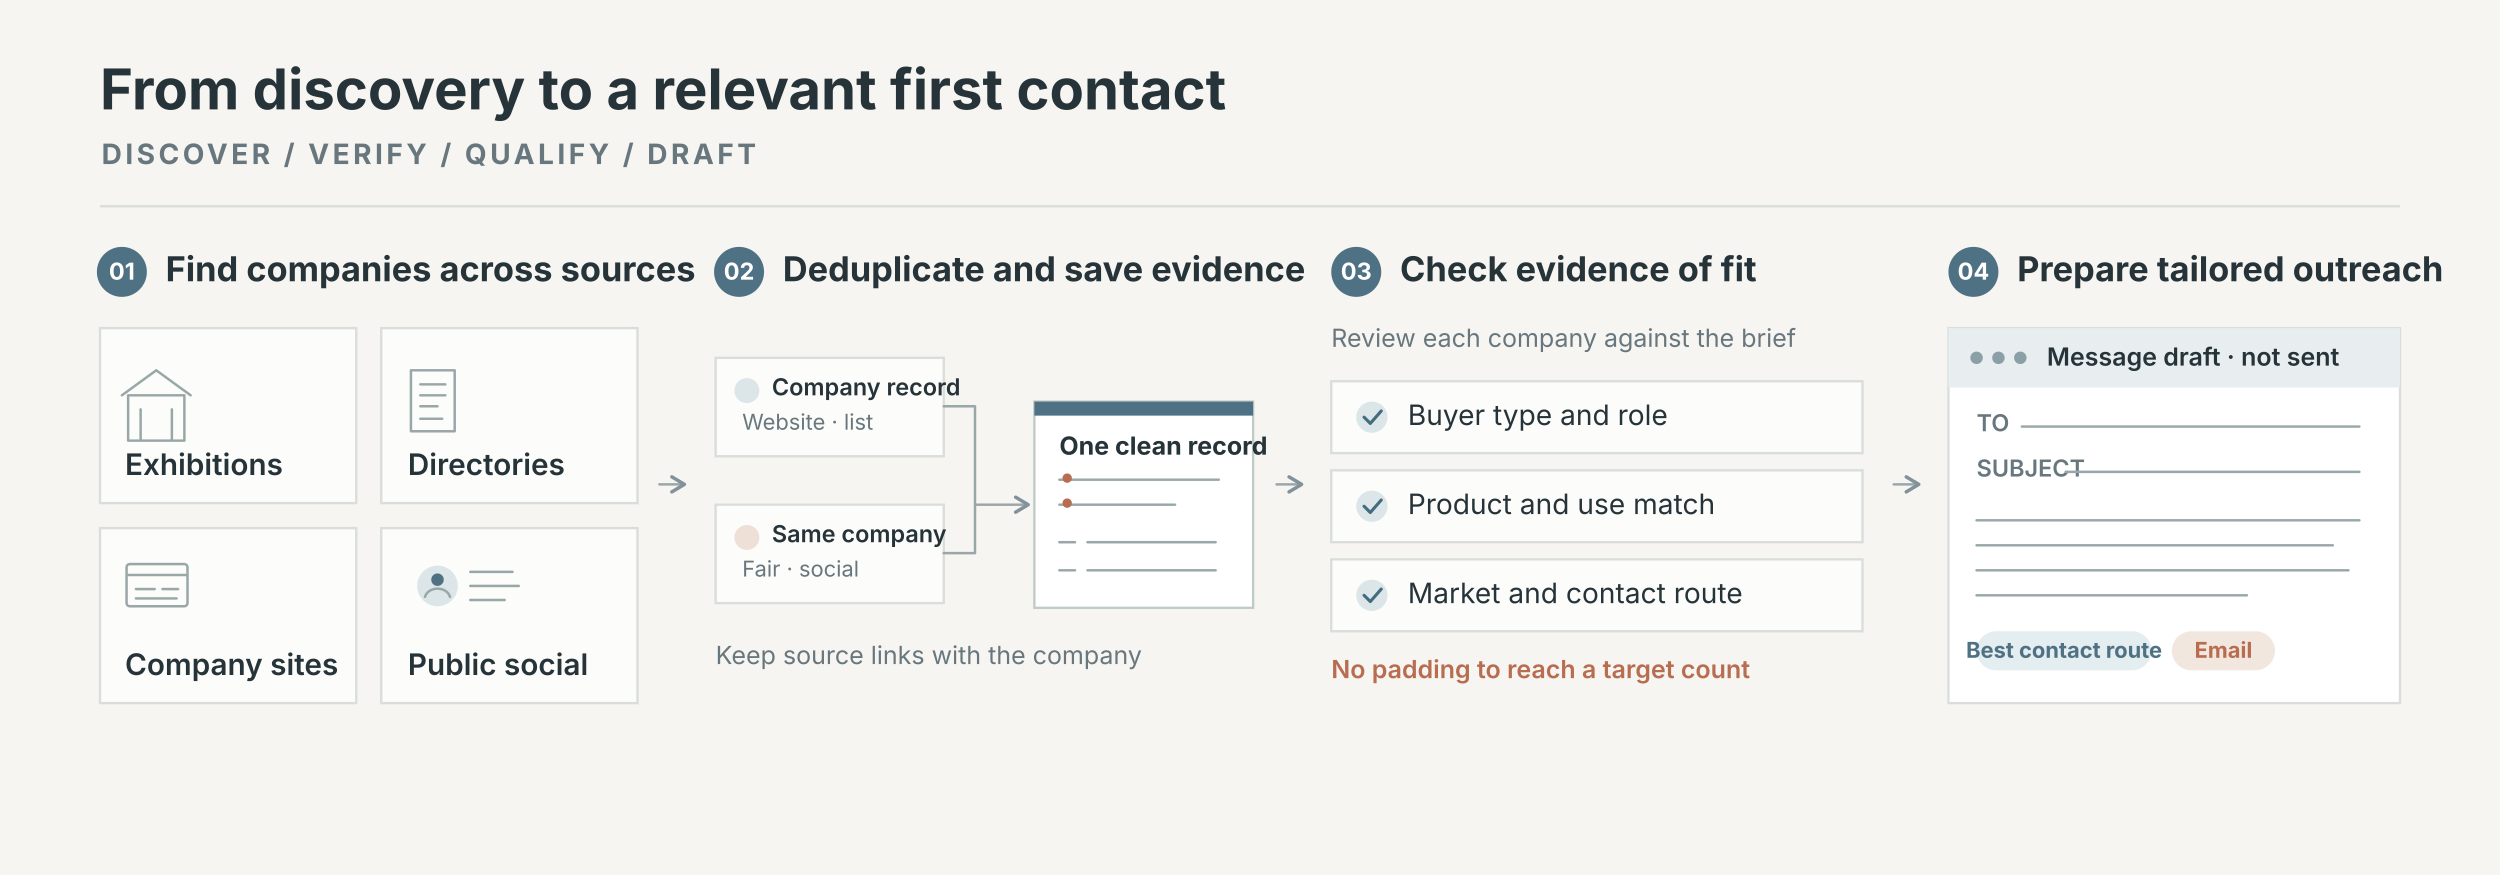
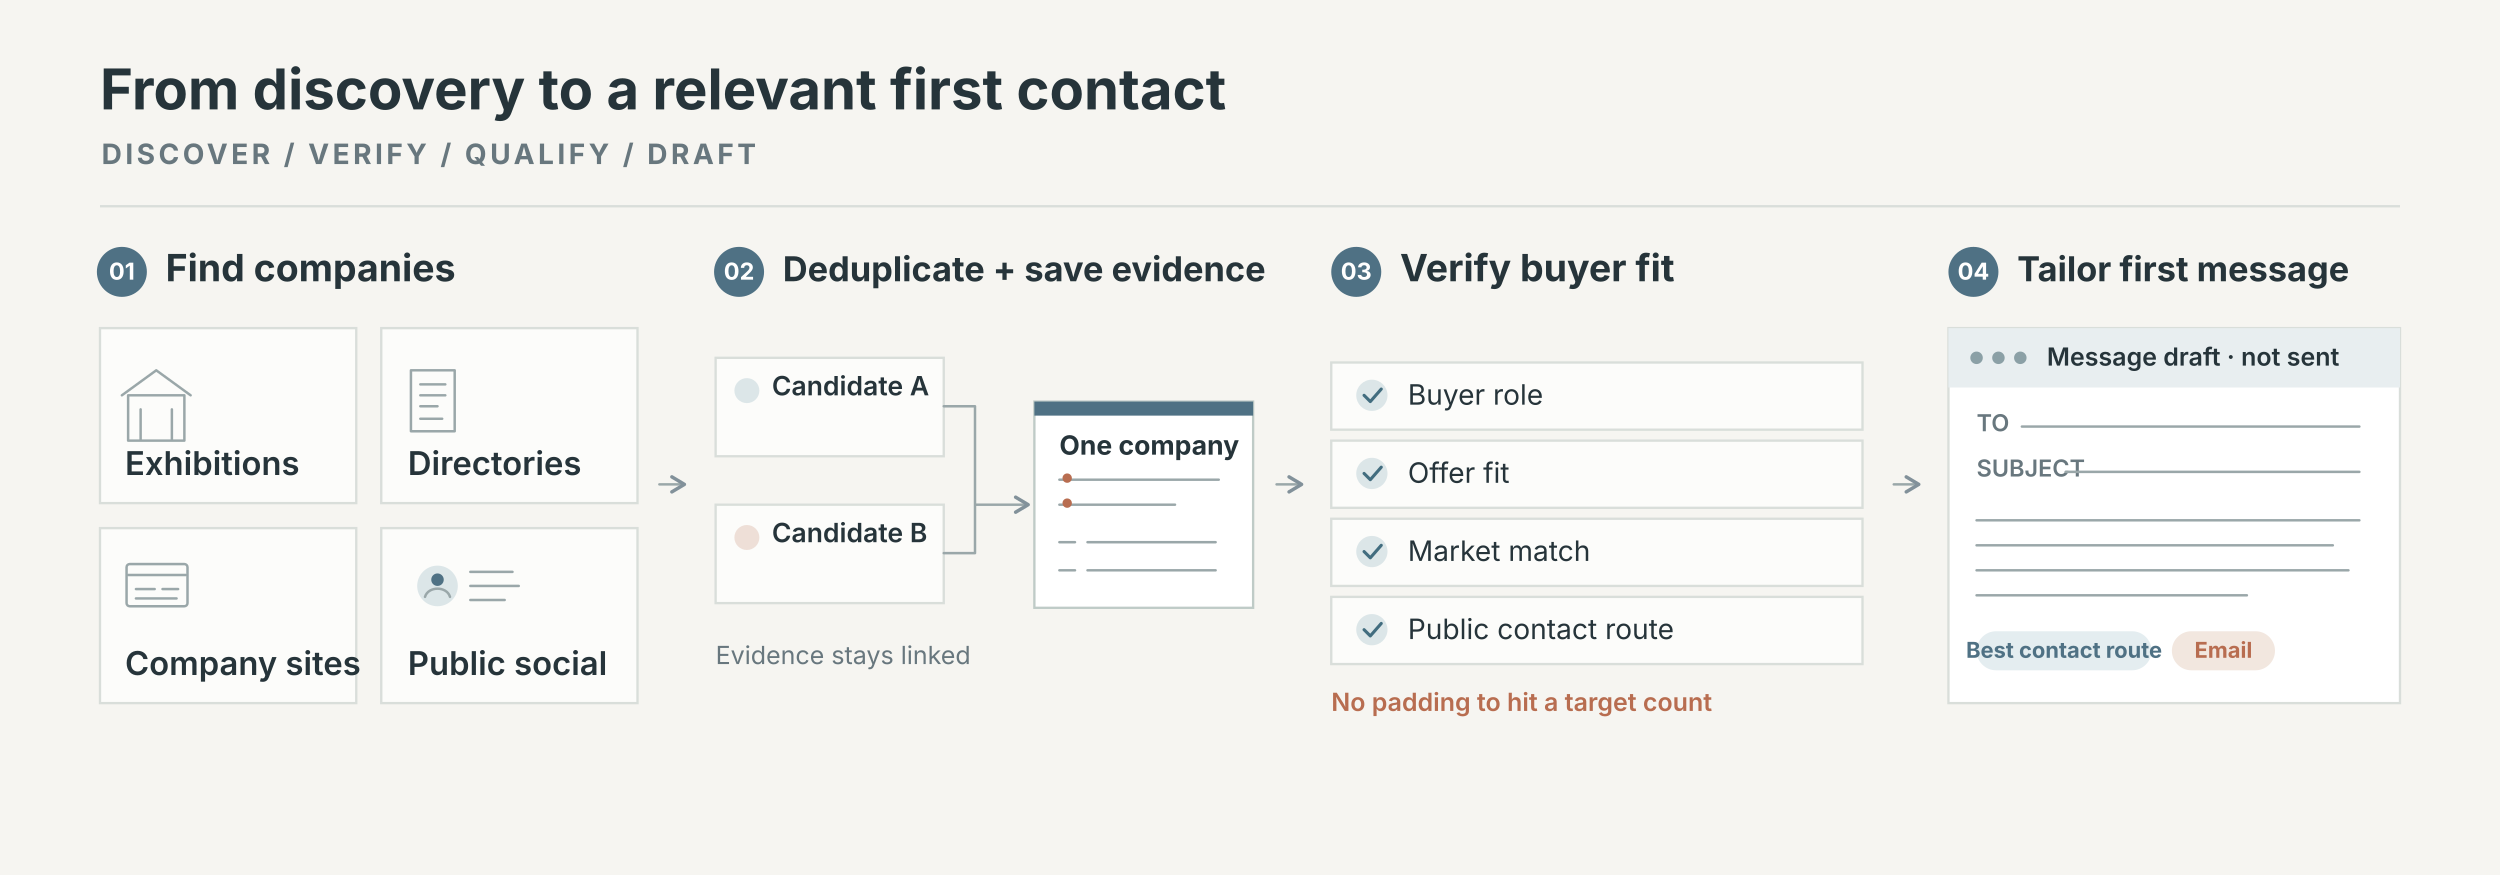
<svg xmlns="http://www.w3.org/2000/svg" width="1600" height="560" viewBox="0 0 1600 560" role="img" aria-labelledby="title desc">
  <defs>
    <marker id="arrow" markerWidth="8" markerHeight="8" refX="6" refY="4" orient="auto" markerUnits="strokeWidth">
      <path d="M1 1l5 3-5 3" fill="none" stroke="#82919A" stroke-width="1.4" stroke-linecap="round" stroke-linejoin="round" />
    </marker>
    <style>
      text { font-family: Inter, ui-sans-serif, system-ui, -apple-system, BlinkMacSystemFont, "Segoe UI", sans-serif; }
      .ink { fill: #26343A; }
      .muted { fill: #68777E; }
      .accent { fill: #4F7184; }
      .rust { fill: #B86D50; }
      .card { fill: #FCFCFA; stroke: #D9DEDA; stroke-width: 1.5; }
      .line { fill: none; stroke: #9AA7A9; stroke-width: 1.6; stroke-linecap: round; stroke-linejoin: round; }
    </style>
  </defs>
  <rect width="1600" height="560" fill="#F6F5F1" />
  <text x="64" y="70" class="ink" font-size="36" font-weight="650">From discovery to a relevant first contact</text>
  <text x="65" y="105" class="muted" font-size="18" font-weight="650" letter-spacing="2.2">DISCOVER  /  VERIFY  /  QUALIFY  /  DRAFT</text>
  <path d="M64 132H1536" stroke="#D9DEDA" stroke-width="1.5" />
  <path d="M422 310H438" class="line" marker-end="url(#arrow)" />
  <path d="M817 310H833" class="line" marker-end="url(#arrow)" />
  <path d="M1212 310H1228" class="line" marker-end="url(#arrow)" />
  <circle cx="78" cy="174" r="16" fill="#4F7184" />
  <text x="78" y="179" text-anchor="middle" fill="#FFFFFF" font-size="15" font-weight="700">01</text>
-   <text x="106" y="180" class="ink" font-size="22" font-weight="650">Find companies across sources</text>
+   <text x="106" y="180" class="ink" font-size="24" font-weight="650">Find companies</text>
  <rect x="64" y="210" width="164" height="112" class="card" />
  <path d="M82 253h36v29H82zM78 253l22-16 22 16M90 262v20M110 262v20" class="line" />
-   <text x="80" y="304" class="ink" font-size="19" font-weight="600">Exhibitions</text>
+   <text x="80" y="304" class="ink" font-size="21" font-weight="600">Exhibitions</text>
  <rect x="244" y="210" width="164" height="112" class="card" />
  <path d="M263 237h28v39h-28zM269 246h16M269 253h16M269 260h11M269 268h14" class="line" />
-   <text x="261" y="304" class="ink" font-size="19" font-weight="600">Directories</text>
+   <text x="261" y="304" class="ink" font-size="21" font-weight="600">Directories</text>
  <rect x="64" y="338" width="164" height="112" class="card" />
  <rect x="81" y="361" width="39" height="27" rx="2" class="line" />
  <path d="M82 368h37M87 377h12M104 377h10M87 383h26" class="line" />
-   <text x="80" y="432" class="ink" font-size="19" font-weight="600">Company sites</text>
+   <text x="80" y="432" class="ink" font-size="21" font-weight="600">Company sites</text>
  <rect x="244" y="338" width="164" height="112" class="card" />
  <circle cx="280" cy="375" r="13" fill="#DCE6E8" />
  <circle cx="280" cy="371" r="4" fill="#4F7184" />
  <path d="M272 382c2-7 14-7 16 0M301 366h27M301 375h31M301 384h22" class="line" />
-   <text x="261" y="432" class="ink" font-size="19" font-weight="600">Public social</text>
+   <text x="261" y="432" class="ink" font-size="21" font-weight="600">Public social</text>
  <circle cx="473" cy="174" r="16" fill="#4F7184" />
  <text x="473" y="179" text-anchor="middle" fill="#FFFFFF" font-size="15" font-weight="700">02</text>
-   <text x="501" y="180" class="ink" font-size="22" font-weight="650">Deduplicate and save evidence</text>
+   <text x="501" y="180" class="ink" font-size="22" font-weight="650">Deduplicate + save evidence</text>
  <rect x="458" y="229" width="146" height="63" class="card" />
  <circle cx="478" cy="250" r="8" fill="#DCE6E8" />
-   <text x="494" y="253" class="ink" font-size="15" font-weight="600">Company record</text>
-   <text x="475" y="275" class="muted" font-size="14">Website · list</text>
+   <text x="494" y="253" class="ink" font-size="17" font-weight="600">Candidate A</text>
  <rect x="458" y="323" width="146" height="63" class="card" />
  <circle cx="478" cy="344" r="8" fill="#EEDFD7" />
-   <text x="494" y="347" class="ink" font-size="15" font-weight="600">Same company</text>
-   <text x="475" y="369" class="muted" font-size="14">Fair · social</text>
+   <text x="494" y="347" class="ink" font-size="17" font-weight="600">Candidate B</text>
  <path d="M604 260h20v63h17M604 354h20v-31M641 323h17" class="line" marker-end="url(#arrow)" />
  <rect x="662" y="257" width="140" height="132" fill="#FFFFFF" stroke="#BFCBC7" stroke-width="1.5" />
  <rect x="662" y="257" width="140" height="9" fill="#4F7184" />
-   <text x="678" y="291" class="ink" font-size="16" font-weight="650">One clean record</text>
+   <text x="678" y="291" class="ink" font-size="17" font-weight="650">One company</text>
  <path d="M678 307h102M678 323h74M678 347h10M696 347h82M678 365h10M696 365h82" class="line" />
  <circle cx="683" cy="306" r="3" fill="#B86D50" />
  <circle cx="683" cy="322" r="3" fill="#B86D50" />
-   <text x="458" y="425" class="muted" font-size="16">Keep source links with the company</text>
+   <text x="458" y="425" class="muted" font-size="16">Evidence stays linked</text>
  <circle cx="868" cy="174" r="16" fill="#4F7184" />
  <text x="868" y="179" text-anchor="middle" fill="#FFFFFF" font-size="15" font-weight="700">03</text>
-   <text x="896" y="180" class="ink" font-size="22" font-weight="650">Check evidence of fit</text>
-   <text x="852" y="222" class="muted" font-size="16">Review each company against the brief</text>
-   <rect x="852" y="244" width="340" height="46" class="card" />
-   <circle cx="878" cy="267" r="10" fill="#DCE6E8" />
-   <path d="M873 267l4 4 7-8" fill="none" stroke="#426D7F" stroke-width="2" stroke-linecap="round" stroke-linejoin="round" />
-   <text x="901" y="272" class="ink" font-size="18">Buyer type and role</text>
-   <rect x="852" y="301" width="340" height="46" class="card" />
-   <circle cx="878" cy="324" r="10" fill="#DCE6E8" />
-   <path d="M873 324l4 4 7-8" fill="none" stroke="#426D7F" stroke-width="2" stroke-linecap="round" stroke-linejoin="round" />
-   <text x="901" y="329" class="ink" font-size="18">Product and use match</text>
-   <rect x="852" y="358" width="340" height="46" class="card" />
-   <circle cx="878" cy="381" r="10" fill="#DCE6E8" />
-   <path d="M873 381l4 4 7-8" fill="none" stroke="#426D7F" stroke-width="2" stroke-linecap="round" stroke-linejoin="round" />
-   <text x="901" y="386" class="ink" font-size="18">Market and contact route</text>
-   <text x="852" y="434" class="rust" font-size="16" font-weight="600">No padding to reach a target count</text>
+   <text x="896" y="180" class="ink" font-size="24" font-weight="650">Verify buyer fit</text>
+   <rect x="852" y="232" width="340" height="43" class="card" />
+   <circle cx="878" cy="253" r="10" fill="#DCE6E8" />
+   <path d="M873 253l4 4 7-8" fill="none" stroke="#426D7F" stroke-width="2" stroke-linecap="round" stroke-linejoin="round" />
+   <text x="901" y="259" class="ink" font-size="18">Buyer role</text>
+   <rect x="852" y="282" width="340" height="43" class="card" />
+   <circle cx="878" cy="303" r="10" fill="#DCE6E8" />
+   <path d="M873 303l4 4 7-8" fill="none" stroke="#426D7F" stroke-width="2" stroke-linecap="round" stroke-linejoin="round" />
+   <text x="901" y="309" class="ink" font-size="18">Offer fit</text>
+   <rect x="852" y="332" width="340" height="43" class="card" />
+   <circle cx="878" cy="353" r="10" fill="#DCE6E8" />
+   <path d="M873 353l4 4 7-8" fill="none" stroke="#426D7F" stroke-width="2" stroke-linecap="round" stroke-linejoin="round" />
+   <text x="901" y="359" class="ink" font-size="18">Market match</text>
+   <rect x="852" y="382" width="340" height="43" class="card" />
+   <circle cx="878" cy="403" r="10" fill="#DCE6E8" />
+   <path d="M873 403l4 4 7-8" fill="none" stroke="#426D7F" stroke-width="2" stroke-linecap="round" stroke-linejoin="round" />
+   <text x="901" y="409" class="ink" font-size="18">Public contact route</text>
+   <text x="852" y="455" class="rust" font-size="16" font-weight="600">No padding to hit a target count</text>
  <circle cx="1263" cy="174" r="16" fill="#4F7184" />
  <text x="1263" y="179" text-anchor="middle" fill="#FFFFFF" font-size="15" font-weight="700">04</text>
-   <text x="1291" y="180" class="ink" font-size="22" font-weight="650">Prepare tailored outreach</text>
+   <text x="1291" y="180" class="ink" font-size="22" font-weight="650">Tailor first message</text>
  <rect x="1247" y="210" width="289" height="240" fill="#FFFFFF" stroke="#D9DEDA" stroke-width="1.5" />
  <rect x="1247" y="210" width="289" height="38" fill="#E8EEF0" />
  <circle cx="1265" cy="229" r="4" fill="#8BA0A6" />
  <circle cx="1279" cy="229" r="4" fill="#8BA0A6" />
  <circle cx="1293" cy="229" r="4" fill="#8BA0A6" />
  <text x="1310" y="234" class="ink" font-size="16" font-weight="600">Message draft · not sent</text>
  <text x="1265" y="276" class="muted" font-size="15" font-weight="600">TO</text>
  <path d="M1294 273h216" class="line" />
  <text x="1265" y="305" class="muted" font-size="15" font-weight="600">SUBJECT</text>
  <path d="M1322 302h188" class="line" />
  <path d="M1265 333h245M1265 349h228M1265 365h238M1265 381h173" class="line" />
  <rect x="1265" y="404" width="112" height="25" rx="12.5" fill="#E4EDF0" />
  <text x="1321" y="421" text-anchor="middle" class="accent" font-size="14" font-weight="650">Best contact route</text>
  <rect x="1390" y="404" width="66" height="25" rx="12.5" fill="#F2E7DF" />
  <text x="1423" y="421" text-anchor="middle" class="rust" font-size="14" font-weight="650">Email</text>
</svg>
